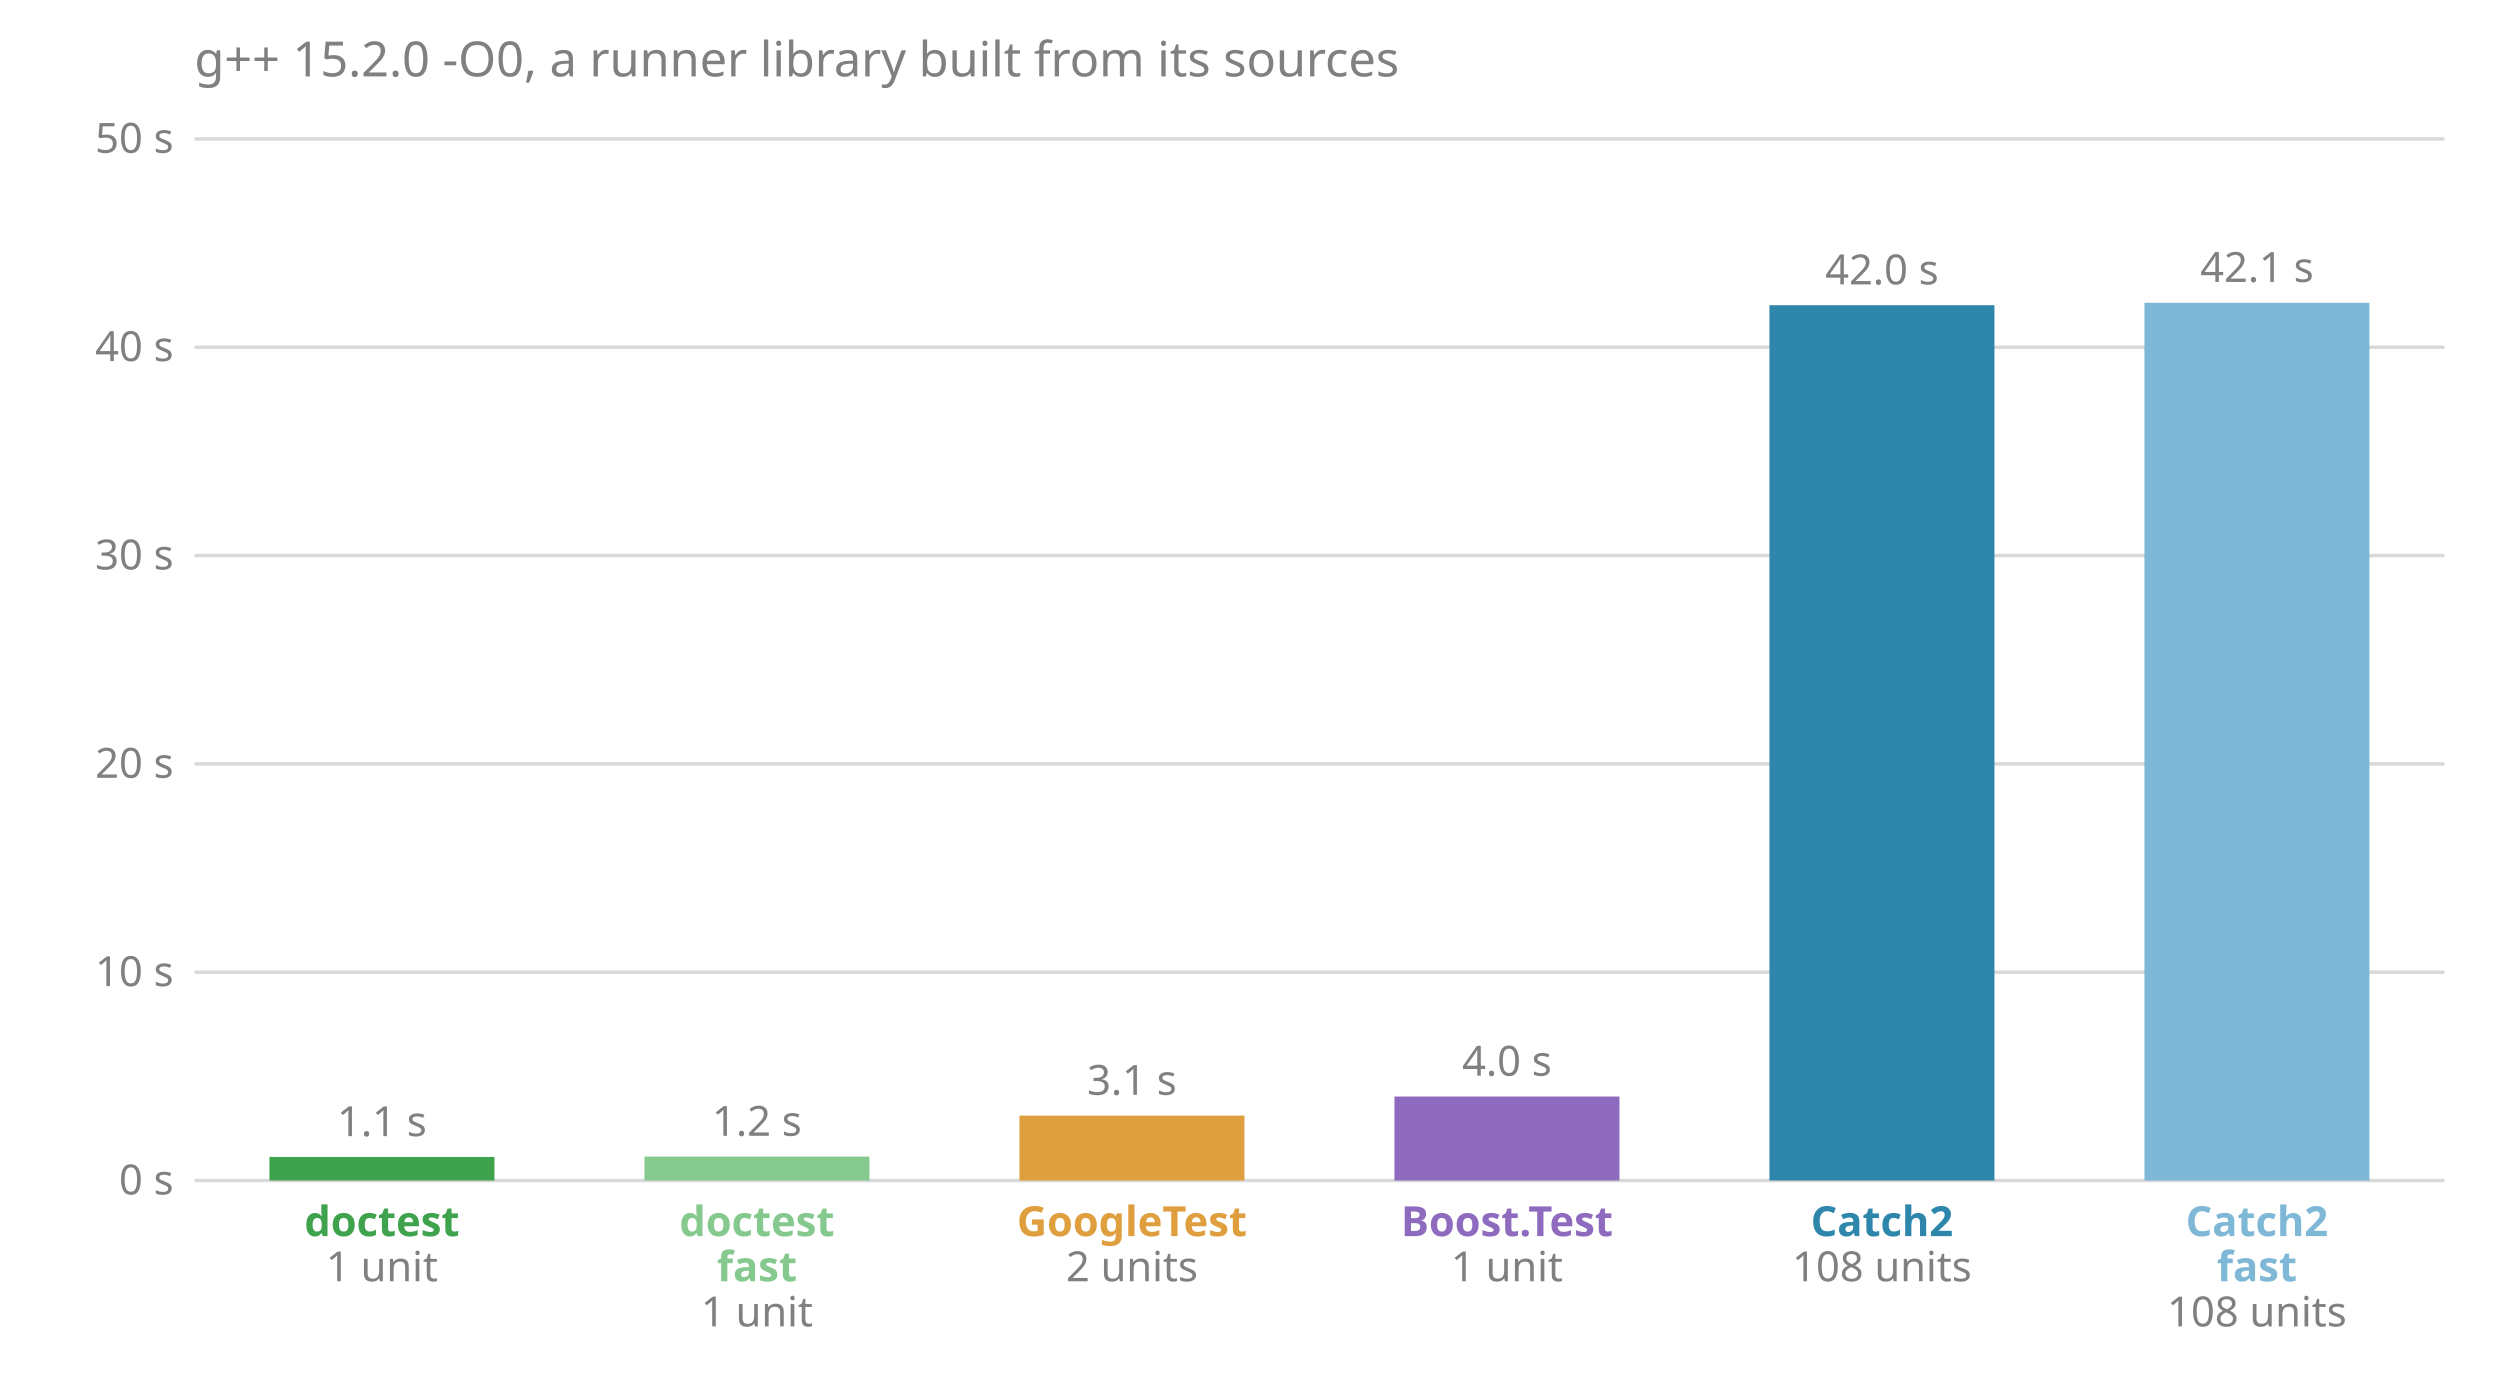
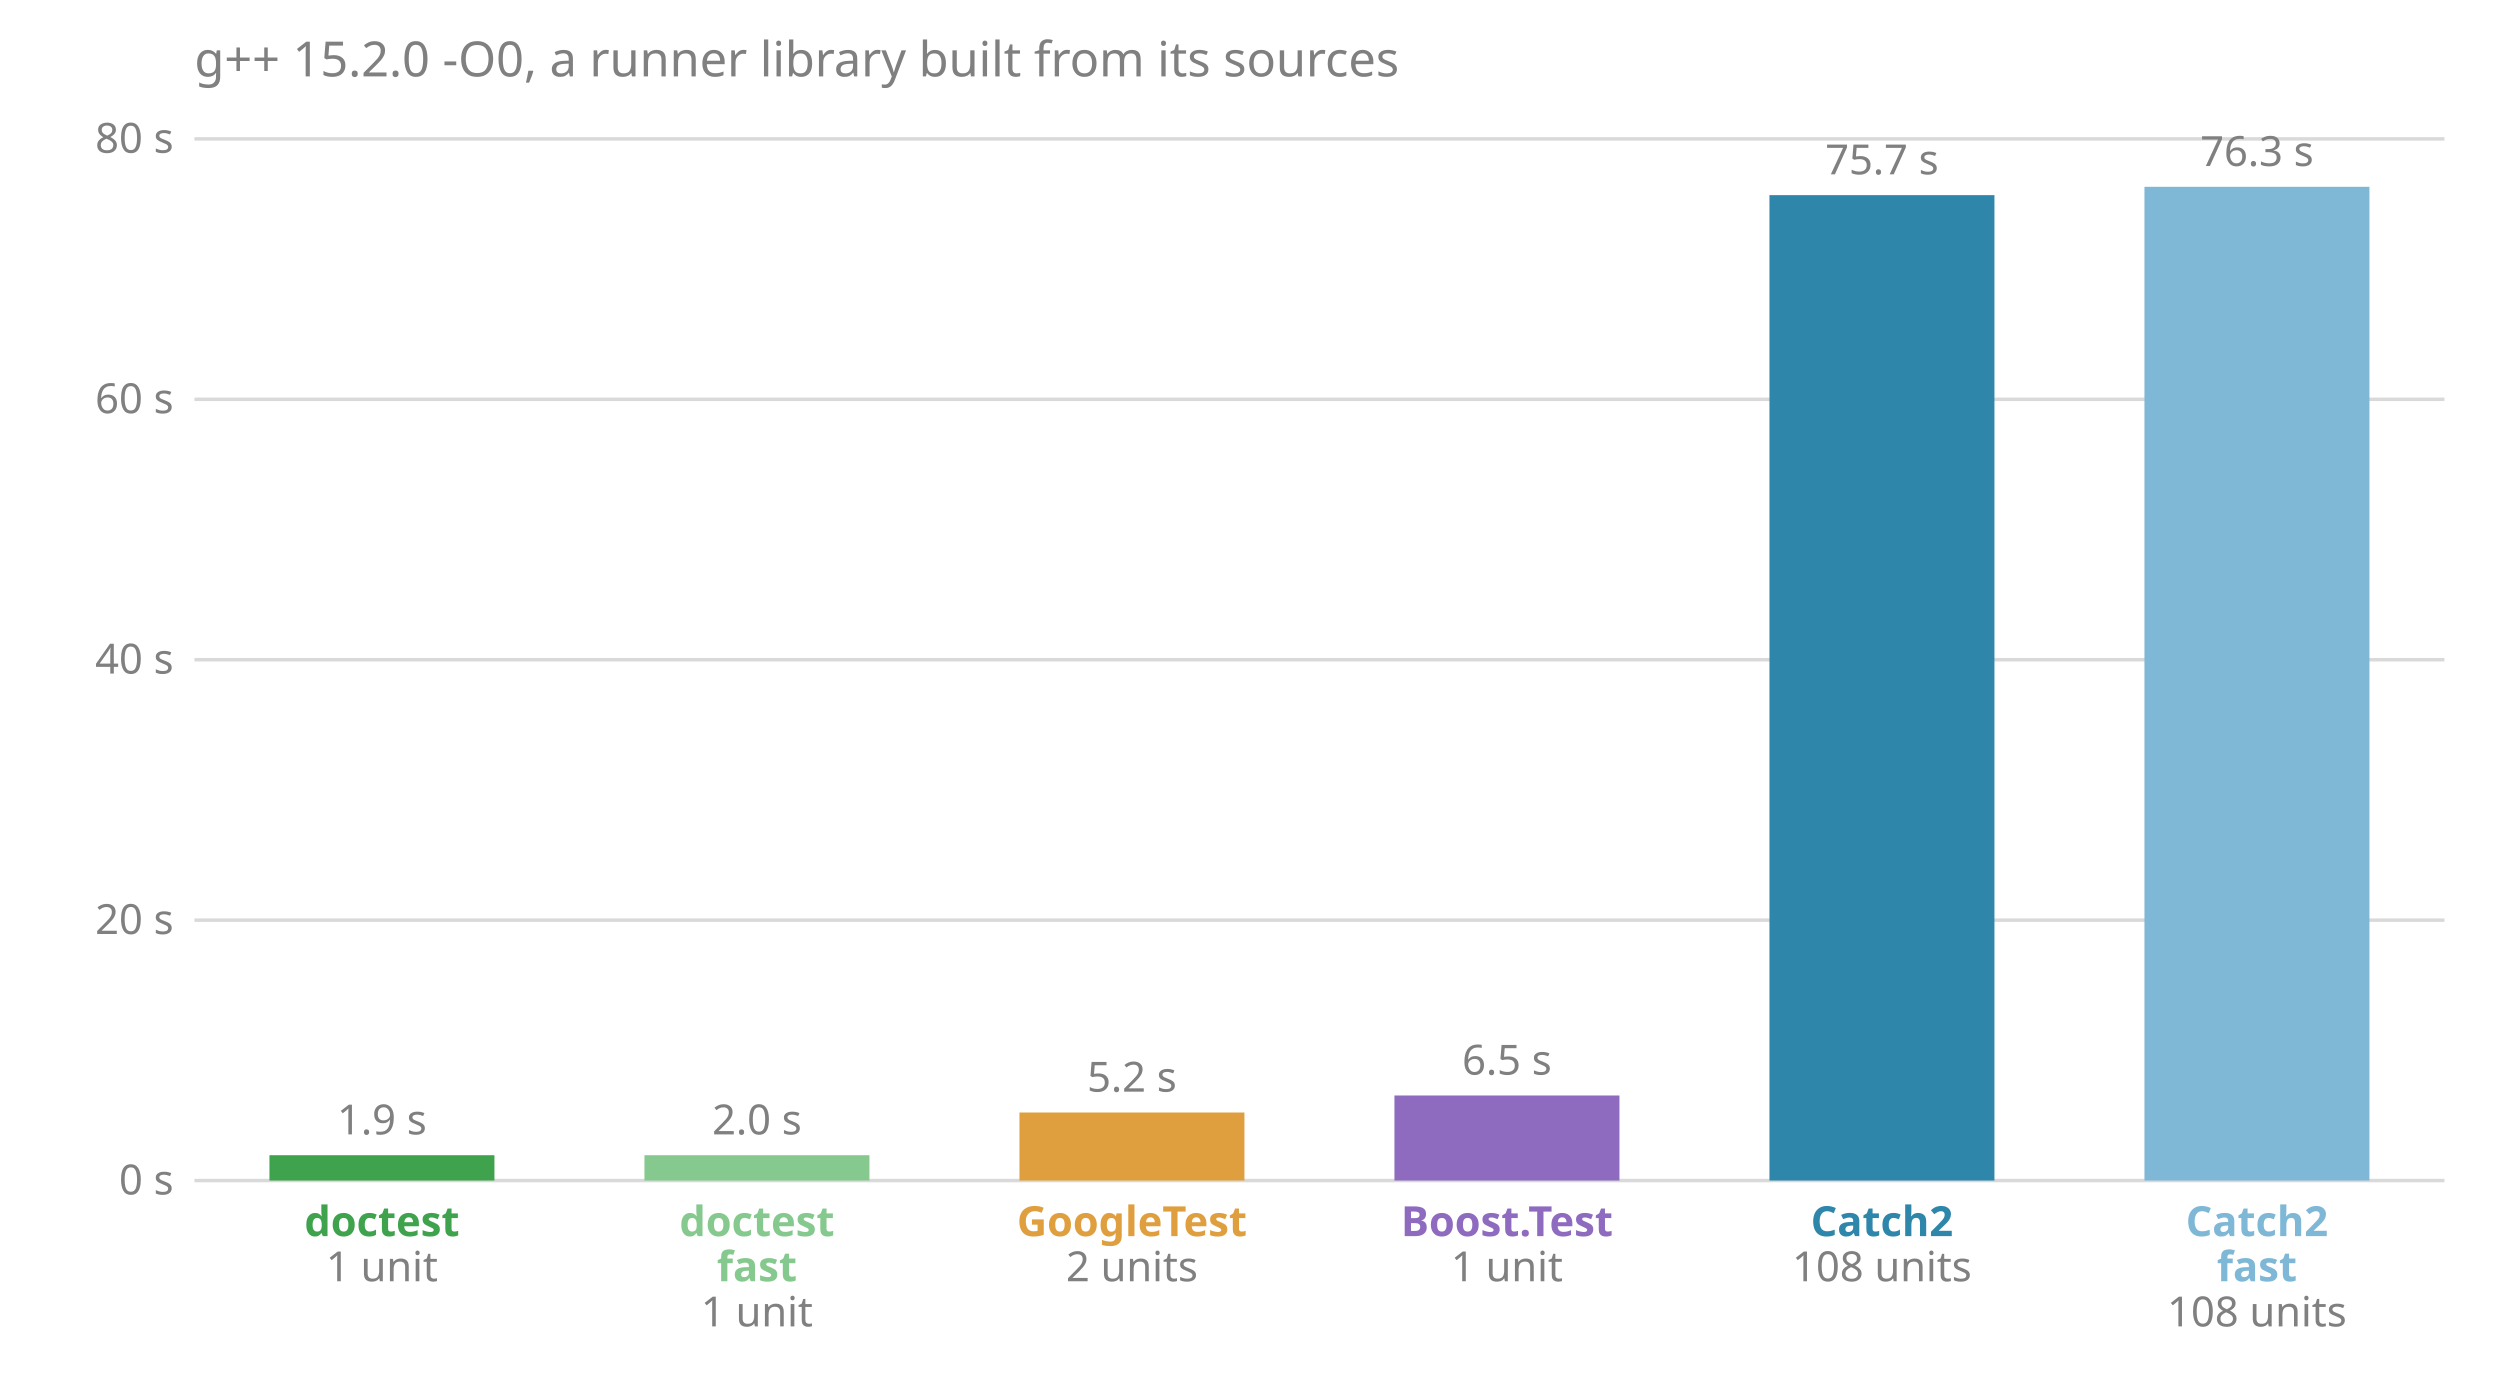
<svg xmlns="http://www.w3.org/2000/svg" viewBox="0 0 720 400" font-family="sans-serif" font-size="12">
  <text x="56.0" y="22.0" fill="#808080" font-size="14">g++ 15.2.0 -O0, a runner library built from its sources</text>
  <line x1="56.0" x2="704.0" y1="340.0" y2="340.0" stroke="#808080" stroke-opacity="0.3" />
  <text x="50.0" y="344.0" fill="#808080" text-anchor="end">0 s</text>
-   <line x1="56.0" x2="704.0" y1="280.0" y2="280.0" stroke="#808080" stroke-opacity="0.3" />
-   <text x="50.0" y="284.0" fill="#808080" text-anchor="end">10 s</text>
-   <line x1="56.0" x2="704.0" y1="220.0" y2="220.0" stroke="#808080" stroke-opacity="0.3" />
-   <text x="50.0" y="224.0" fill="#808080" text-anchor="end">20 s</text>
-   <line x1="56.0" x2="704.0" y1="160.0" y2="160.0" stroke="#808080" stroke-opacity="0.3" />
-   <text x="50.0" y="164.0" fill="#808080" text-anchor="end">30 s</text>
-   <line x1="56.0" x2="704.0" y1="100.0" y2="100.0" stroke="#808080" stroke-opacity="0.3" />
-   <text x="50.0" y="104.0" fill="#808080" text-anchor="end">40 s</text>
+   <line x1="56.0" x2="704.0" y1="265.0" y2="265.0" stroke="#808080" stroke-opacity="0.3" />
+   <text x="50.0" y="269.0" fill="#808080" text-anchor="end">20 s</text>
+   <line x1="56.0" x2="704.0" y1="190.0" y2="190.0" stroke="#808080" stroke-opacity="0.3" />
+   <text x="50.0" y="194.0" fill="#808080" text-anchor="end">40 s</text>
+   <line x1="56.0" x2="704.0" y1="115.0" y2="115.0" stroke="#808080" stroke-opacity="0.3" />
+   <text x="50.0" y="119.0" fill="#808080" text-anchor="end">60 s</text>
  <line x1="56.0" x2="704.0" y1="40.0" y2="40.0" stroke="#808080" stroke-opacity="0.3" />
-   <text x="50.0" y="44.0" fill="#808080" text-anchor="end">50 s</text>
-   <rect x="77.6" y="333.2" width="64.8" height="6.8" fill="#3fa34d" />
-   <text x="110.0" y="327.2" fill="#808080" text-anchor="middle">1.1 s</text>
+   <text x="50.0" y="44.0" fill="#808080" text-anchor="end">80 s</text>
+   <rect x="77.6" y="332.7" width="64.8" height="7.3" fill="#3fa34d" />
+   <text x="110.0" y="326.7" fill="#808080" text-anchor="middle">1.9 s</text>
  <text x="110.0" y="356.0" fill="#3fa34d" font-weight="bold" text-anchor="middle">doctest</text>
  <text x="110.0" y="369.0" fill="#808080" text-anchor="middle">1 unit</text>
-   <rect x="185.6" y="333.1" width="64.8" height="6.9" fill="#86c98e" />
-   <text x="218.0" y="327.1" fill="#808080" text-anchor="middle">1.2 s</text>
+   <rect x="185.6" y="332.7" width="64.8" height="7.3" fill="#86c98e" />
+   <text x="218.0" y="326.7" fill="#808080" text-anchor="middle">2.0 s</text>
  <text x="218.0" y="356.0" fill="#86c98e" font-weight="bold" text-anchor="middle">doctest</text>
  <text x="218.0" y="369.0" fill="#86c98e" font-weight="bold" text-anchor="middle">fast</text>
  <text x="218.0" y="382.0" fill="#808080" text-anchor="middle">1 unit</text>
-   <rect x="293.6" y="321.3" width="64.8" height="18.7" fill="#e09f3e" />
-   <text x="326.0" y="315.3" fill="#808080" text-anchor="middle">3.1 s</text>
+   <rect x="293.6" y="320.4" width="64.8" height="19.6" fill="#e09f3e" />
+   <text x="326.0" y="314.4" fill="#808080" text-anchor="middle">5.2 s</text>
  <text x="326.0" y="356.0" fill="#e09f3e" font-weight="bold" text-anchor="middle">GoogleTest</text>
  <text x="326.0" y="369.0" fill="#808080" text-anchor="middle">2 units</text>
-   <rect x="401.6" y="315.8" width="64.8" height="24.2" fill="#8e6bbf" />
-   <text x="434.0" y="309.8" fill="#808080" text-anchor="middle">4.0 s</text>
+   <rect x="401.6" y="315.5" width="64.8" height="24.5" fill="#8e6bbf" />
+   <text x="434.0" y="309.5" fill="#808080" text-anchor="middle">6.5 s</text>
  <text x="434.0" y="356.0" fill="#8e6bbf" font-weight="bold" text-anchor="middle">Boost.Test</text>
  <text x="434.0" y="369.0" fill="#808080" text-anchor="middle">1 unit</text>
-   <rect x="509.6" y="87.9" width="64.8" height="252.1" fill="#2e86ab" />
-   <text x="542.0" y="81.9" fill="#808080" text-anchor="middle">42.0 s</text>
+   <rect x="509.6" y="56.2" width="64.8" height="283.8" fill="#2e86ab" />
+   <text x="542.0" y="50.2" fill="#808080" text-anchor="middle">75.7 s</text>
  <text x="542.0" y="356.0" fill="#2e86ab" font-weight="bold" text-anchor="middle">Catch2</text>
  <text x="542.0" y="369.0" fill="#808080" text-anchor="middle">108 units</text>
-   <rect x="617.6" y="87.2" width="64.8" height="252.8" fill="#7fb8d6" />
-   <text x="650.0" y="81.2" fill="#808080" text-anchor="middle">42.1 s</text>
+   <rect x="617.6" y="53.8" width="64.8" height="286.2" fill="#7fb8d6" />
+   <text x="650.0" y="47.8" fill="#808080" text-anchor="middle">76.3 s</text>
  <text x="650.0" y="356.0" fill="#7fb8d6" font-weight="bold" text-anchor="middle">Catch2</text>
  <text x="650.0" y="369.0" fill="#7fb8d6" font-weight="bold" text-anchor="middle">fast</text>
  <text x="650.0" y="382.0" fill="#808080" text-anchor="middle">108 units</text>
</svg>
